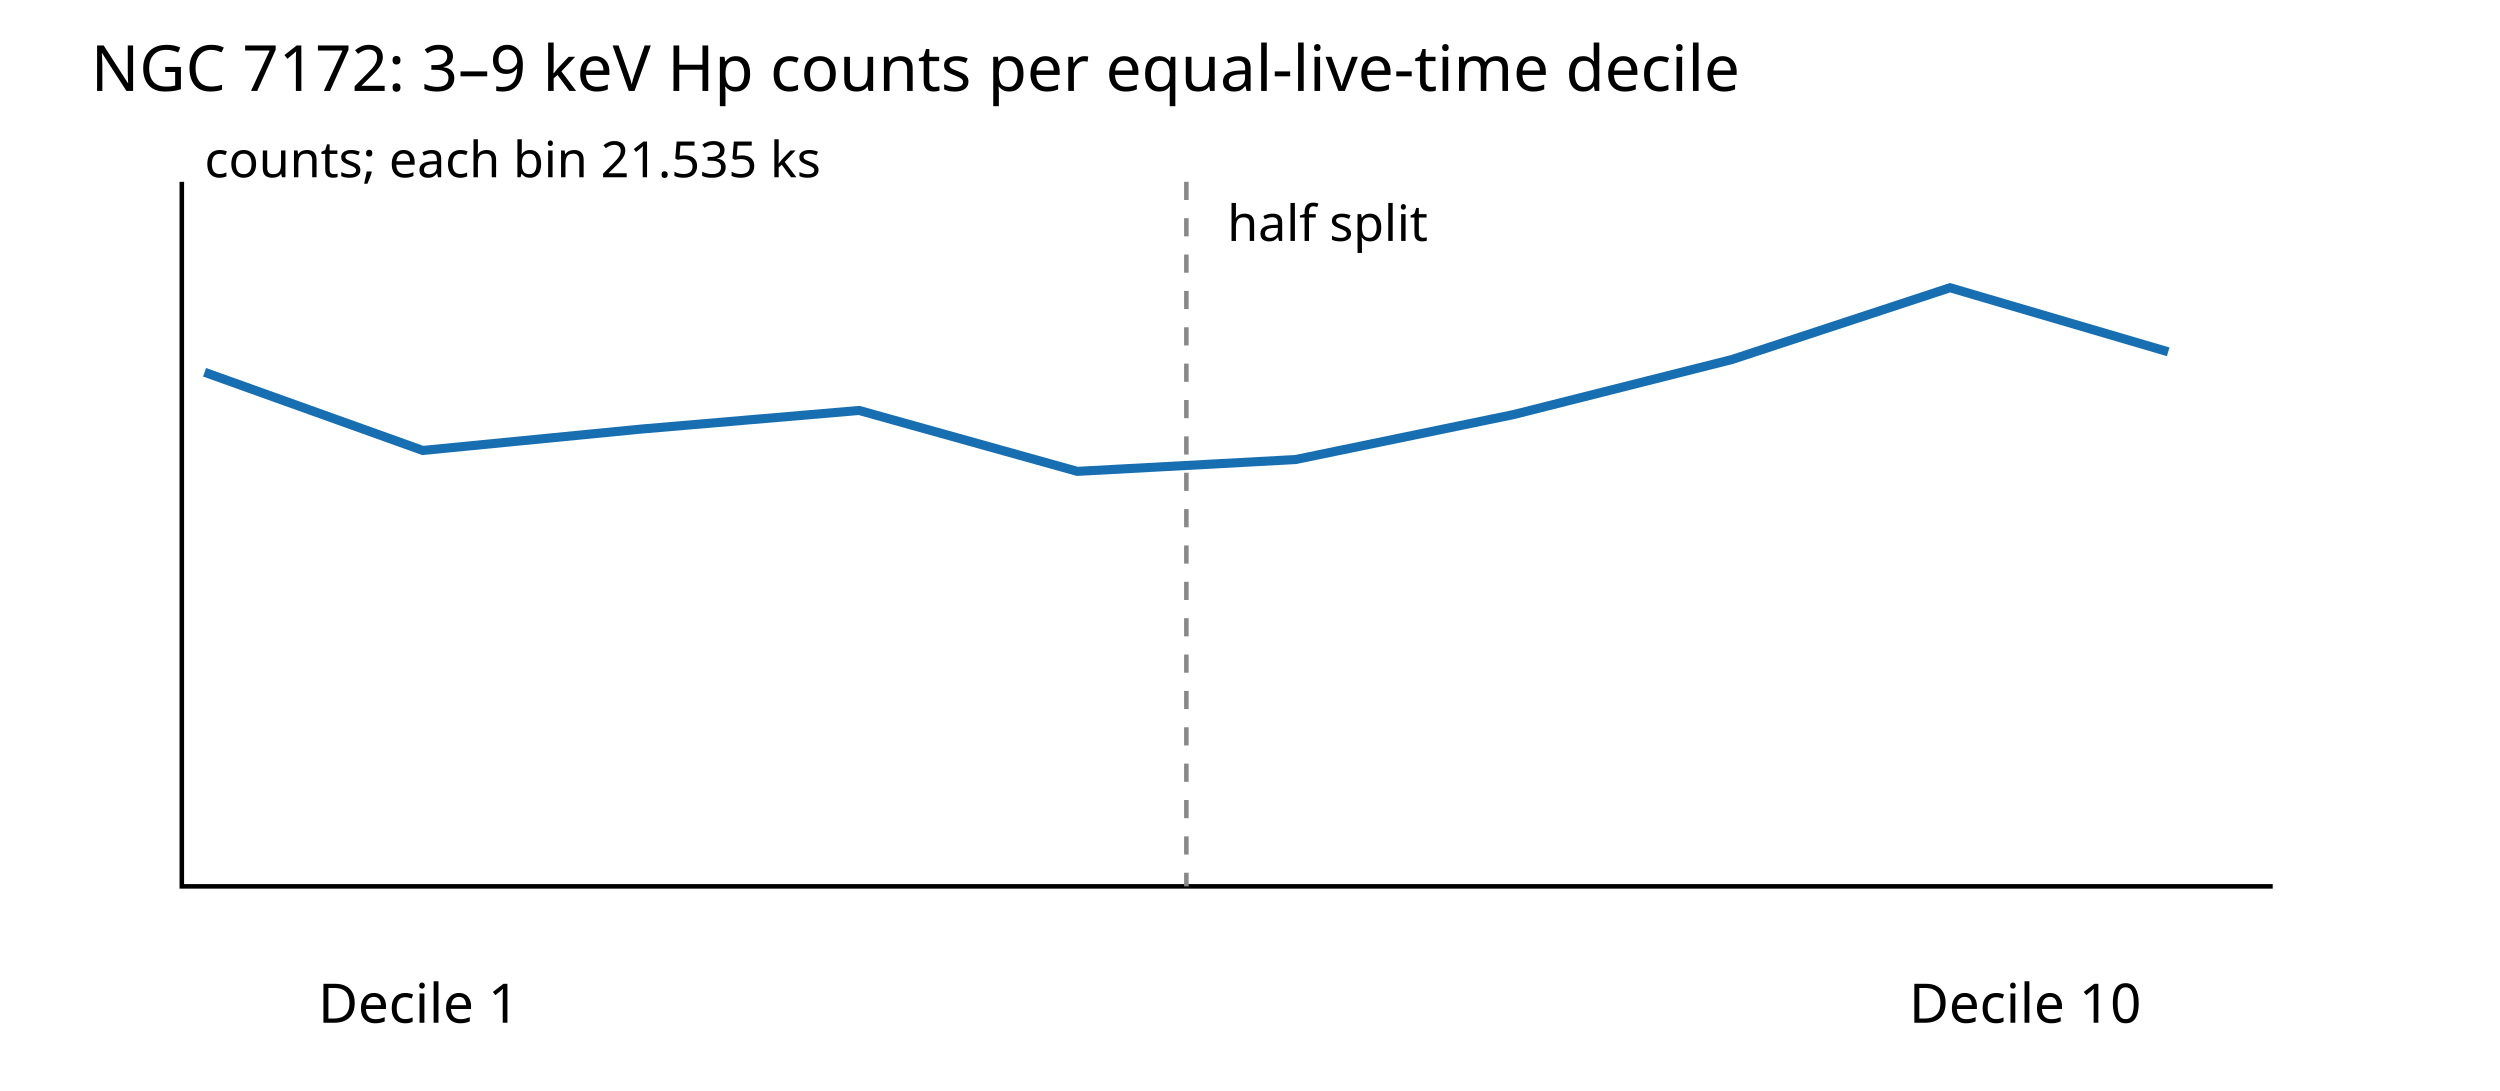
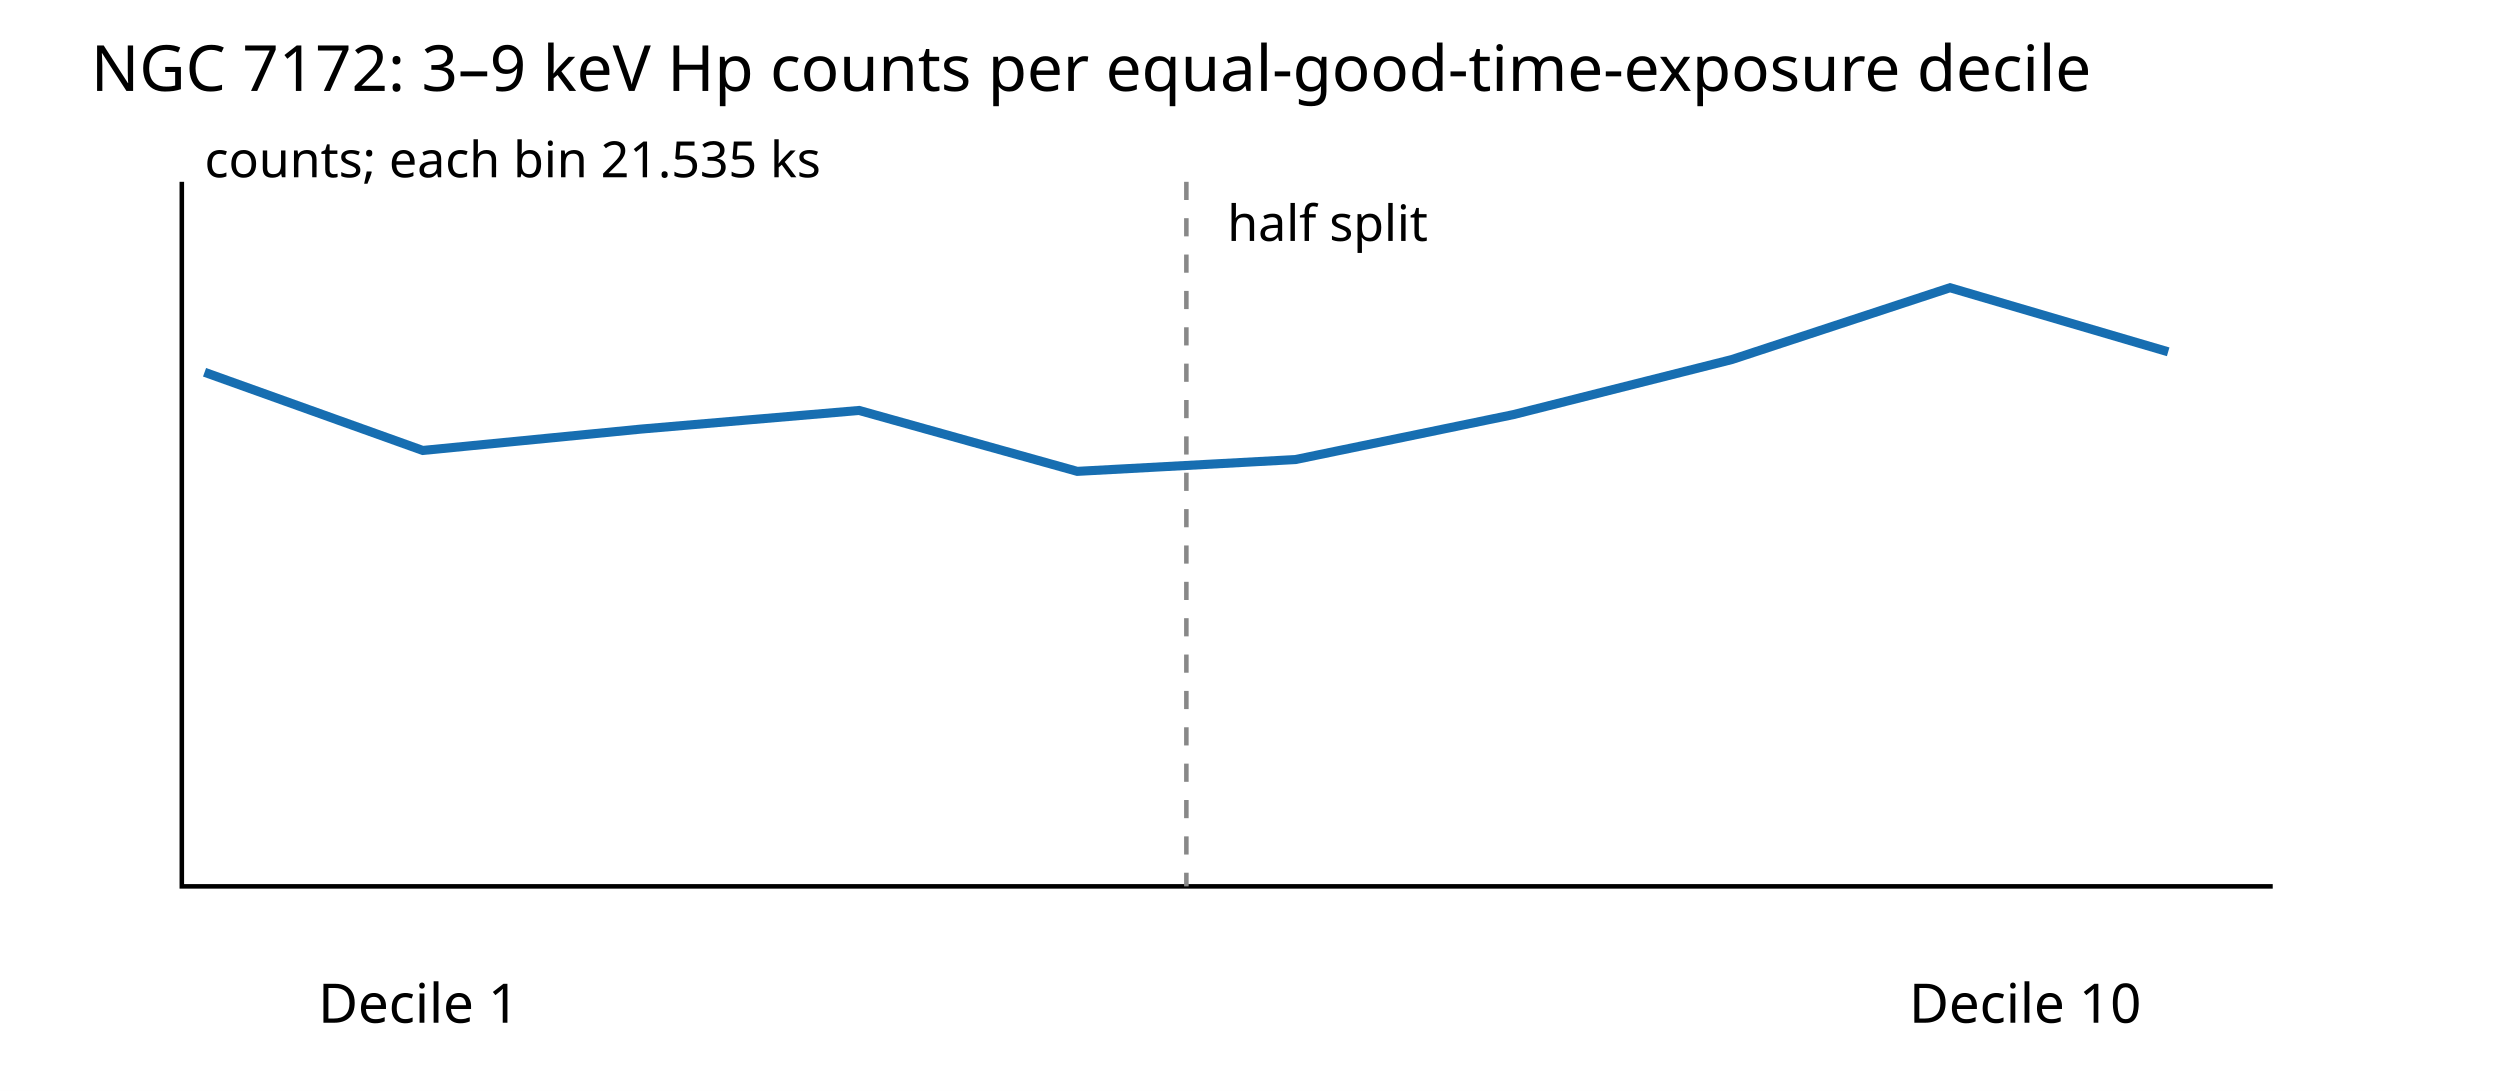
<svg xmlns="http://www.w3.org/2000/svg" width="550" height="240" viewBox="0 0 550 240">
  <rect width="550" height="240" fill="white" />
-   <text x="20" y="20" font-family="sans-serif" font-size="14">NGC 7172: 3–9 keV Hp counts per equal-live-time decile</text>
+   <text x="20" y="20" font-family="sans-serif" font-size="14">NGC 7172: 3–9 keV Hp counts per equal-good-time-exposure decile</text>
  <path d="M40 40 V195 H500" fill="none" stroke="black" />
  <polyline points="45,81.9 93,99.1 141,94.4 189,90.3 237,103.7 285,101.1 333,91.2 381,79.1 429,63.3 477,77.4" fill="none" stroke="#176eb1" stroke-width="2" />
  <line x1="261" y1="40" x2="261" y2="195" stroke="#888" stroke-dasharray="4" />
  <text x="70" y="225" font-family="sans-serif" font-size="12">Decile 1</text>
  <text x="420" y="225" font-family="sans-serif" font-size="12">Decile 10</text>
  <text x="270" y="53" font-family="sans-serif" font-size="11">half split</text>
  <text x="45" y="39" font-family="sans-serif" font-size="11">counts; each bin 21.535 ks</text>
</svg>
